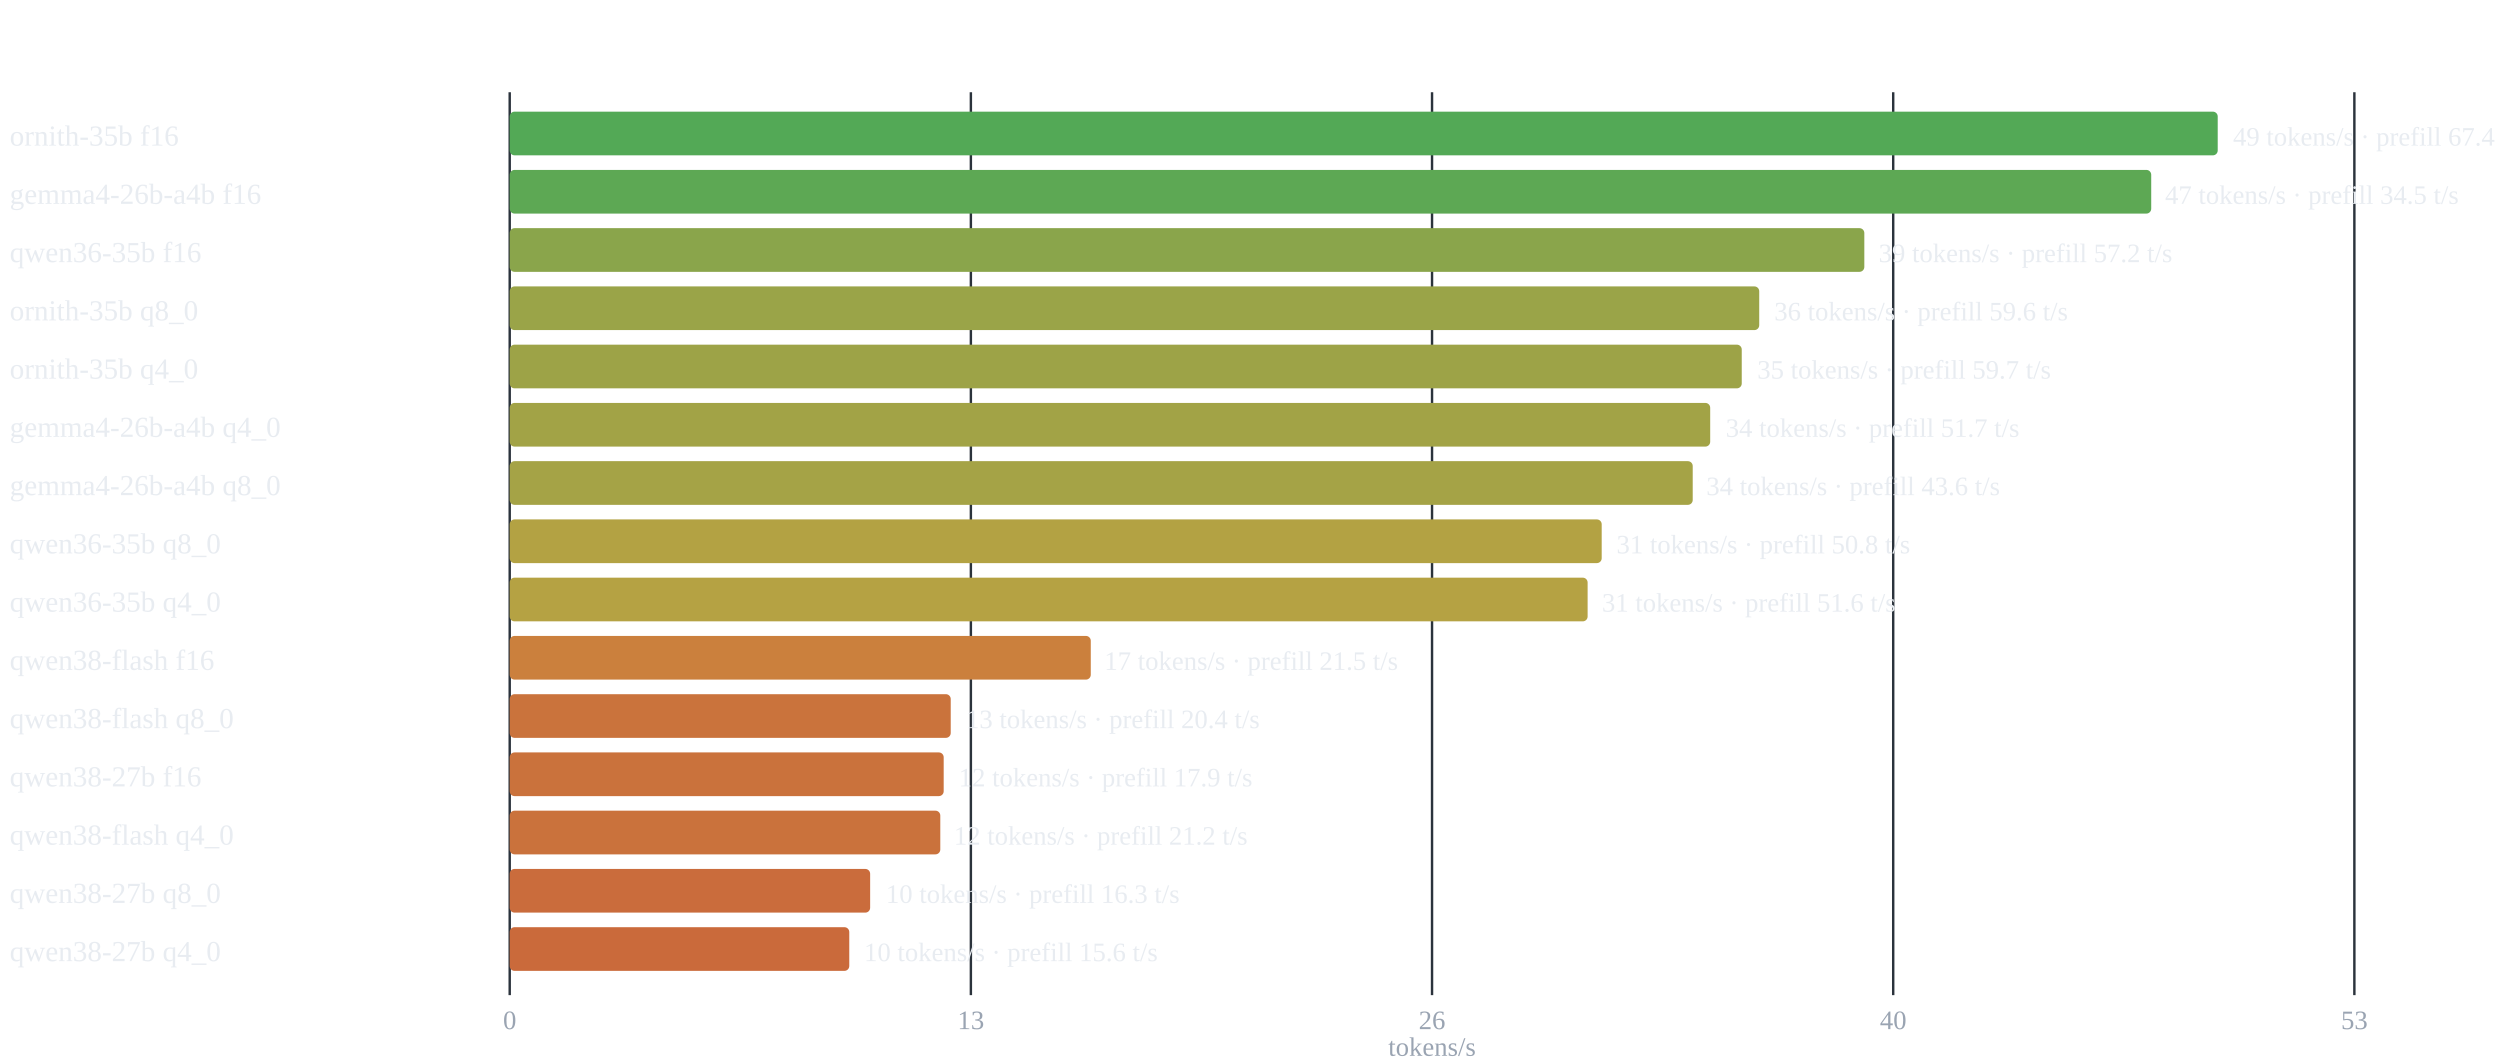
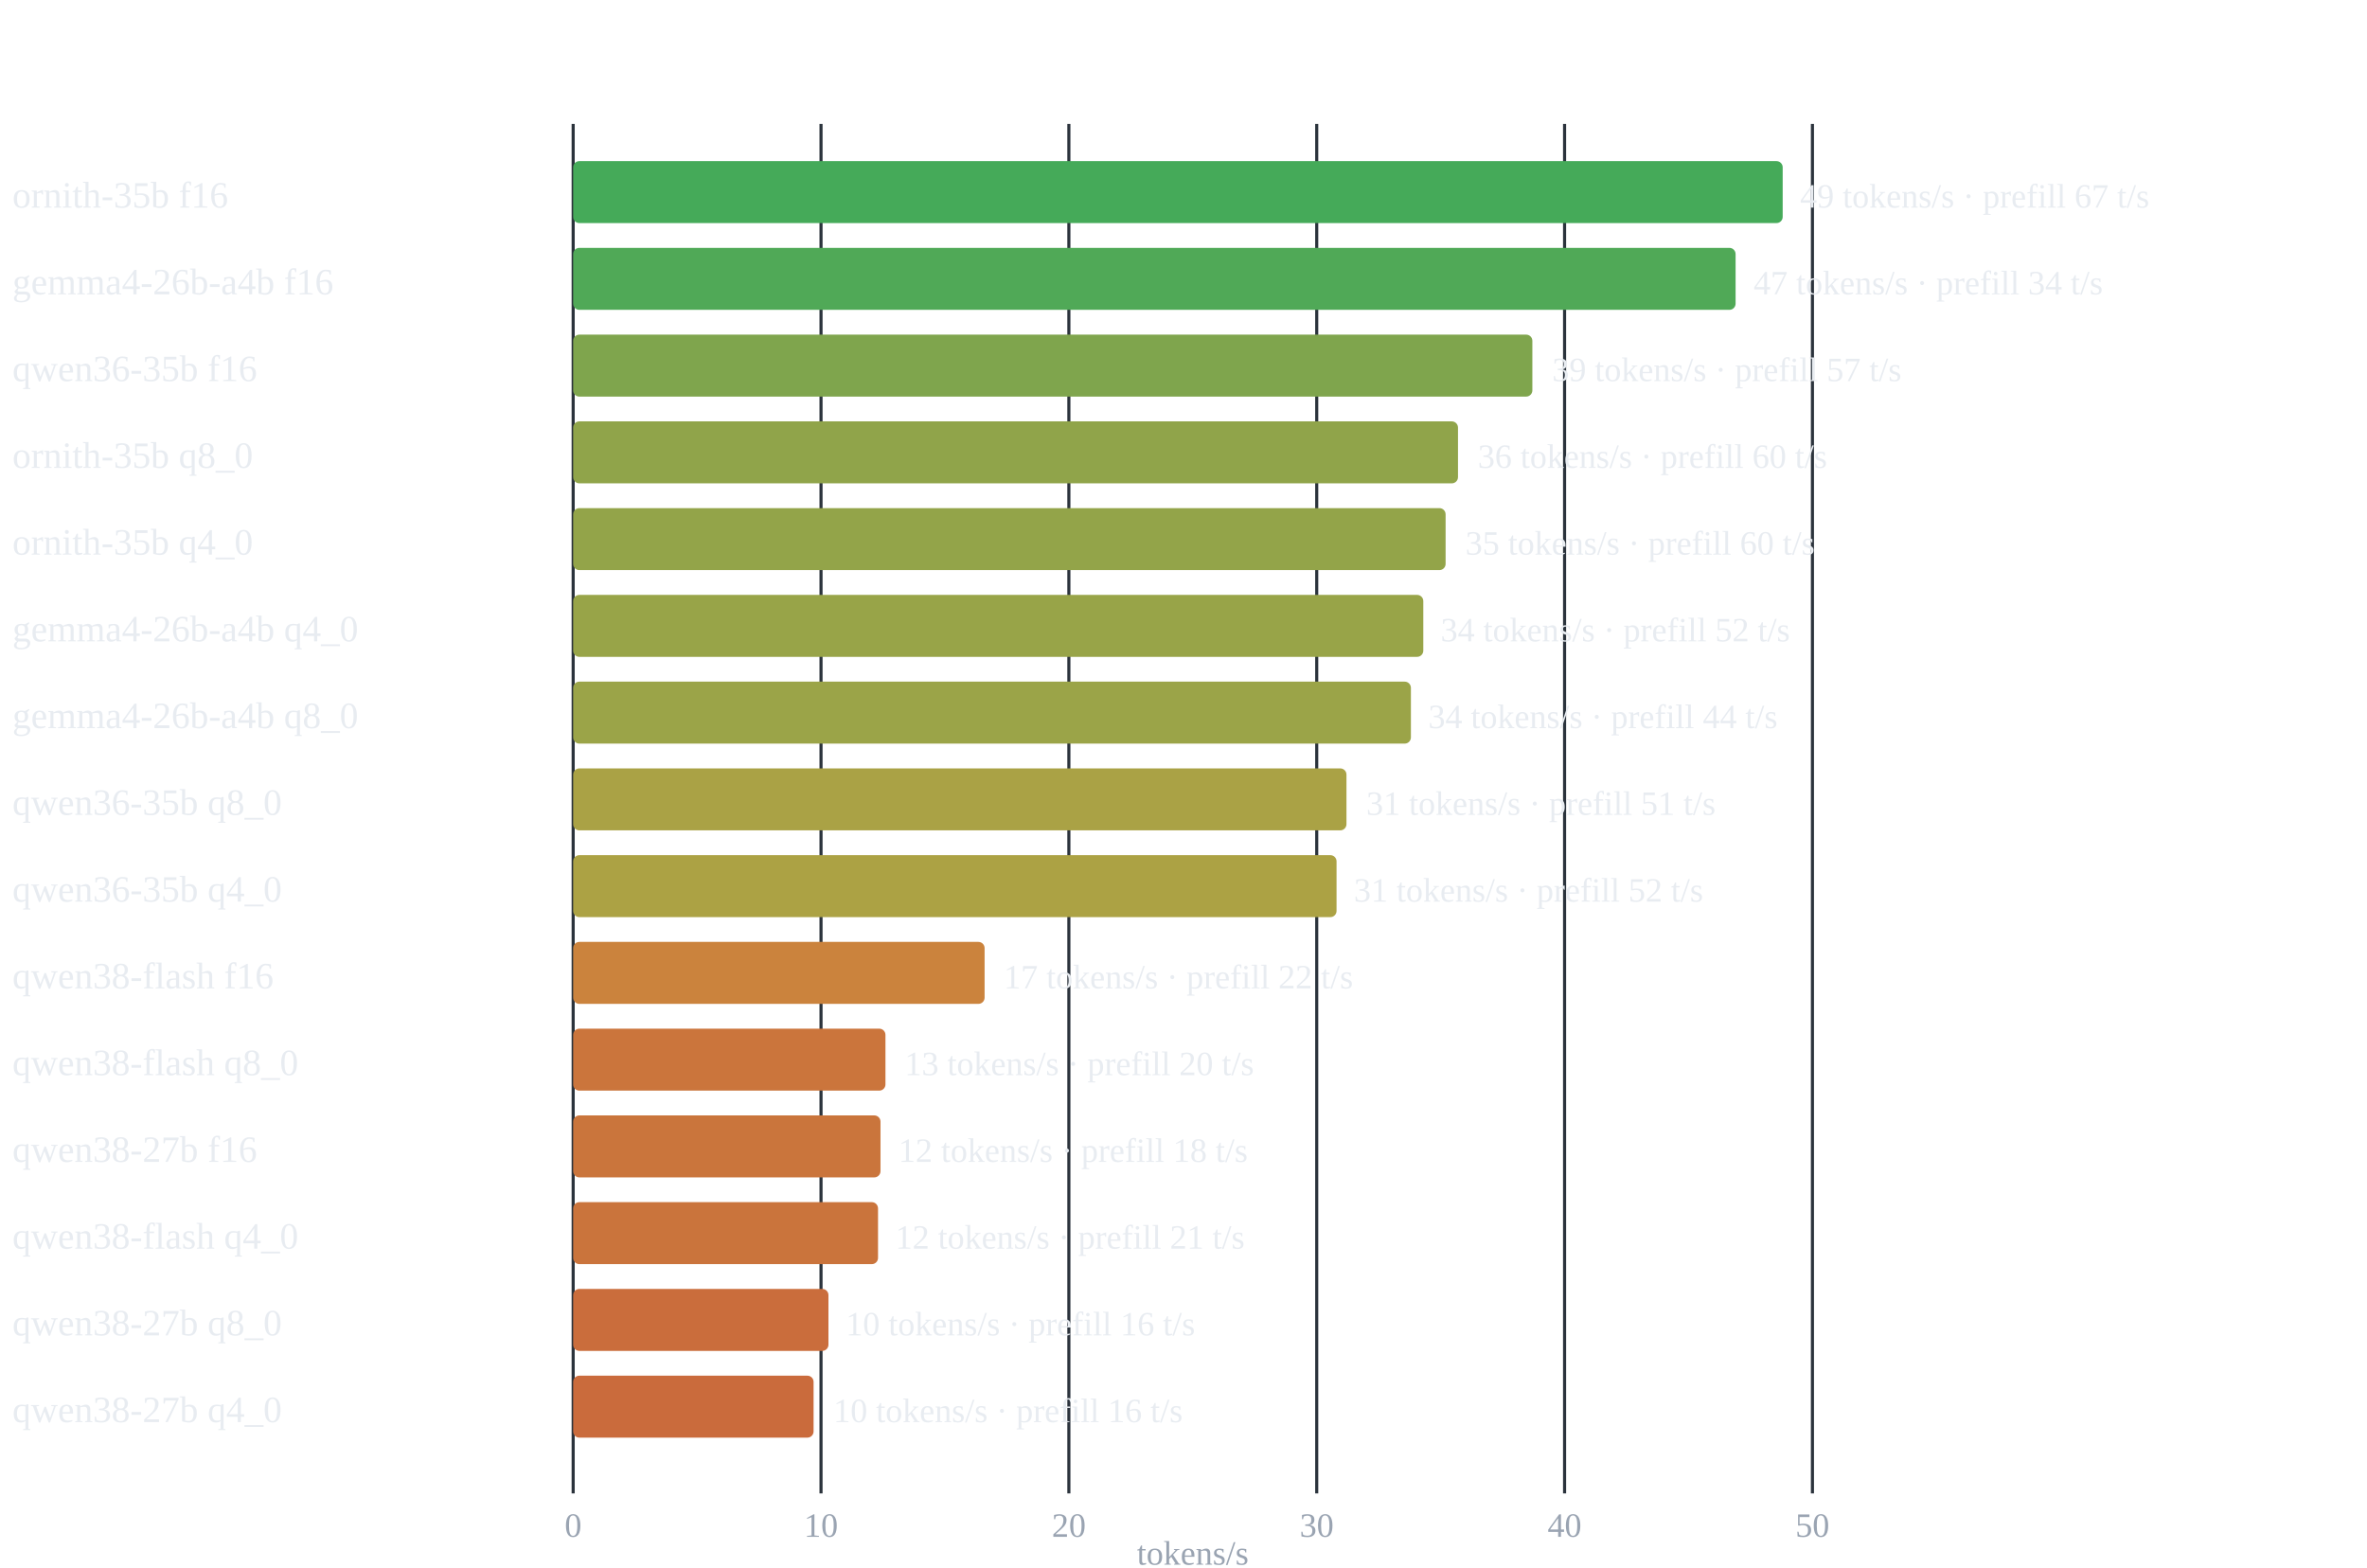
- <svg xmlns="http://www.w3.org/2000/svg" width="1030" height="436" role="img">
-   <line x1="210" y1="38" x2="210" y2="410" stroke="#2b333c" />
-   <text x="210" y="424" fill="#9aa4b2" font-size="11" text-anchor="middle">0</text>
-   <line x1="400" y1="38" x2="400" y2="410" stroke="#2b333c" />
-   <text x="400" y="424" fill="#9aa4b2" font-size="11" text-anchor="middle">13</text>
-   <line x1="590" y1="38" x2="590" y2="410" stroke="#2b333c" />
-   <text x="590" y="424" fill="#9aa4b2" font-size="11" text-anchor="middle">26</text>
-   <line x1="780" y1="38" x2="780" y2="410" stroke="#2b333c" />
-   <text x="780" y="424" fill="#9aa4b2" font-size="11" text-anchor="middle">40</text>
-   <line x1="970" y1="38" x2="970" y2="410" stroke="#2b333c" />
-   <text x="970" y="424" fill="#9aa4b2" font-size="11" text-anchor="middle">53</text>
-   <text x="4" y="60" fill="#e8ecf1" font-size="12">ornith-35b f16</text>
-   <rect x="210" y="46" width="703.7" height="18" rx="2" fill="rgb(83,169,86)" />
-   <text x="920" y="60" fill="#e8ecf1" font-size="11">49 tokens/s · prefill 67.4 t/s</text>
-   <text x="4" y="84" fill="#e8ecf1" font-size="12">gemma4-26b-a4b f16</text>
-   <rect x="210" y="70" width="676.3" height="18" rx="2" fill="rgb(93,168,84)" />
-   <text x="892" y="84" fill="#e8ecf1" font-size="11">47 tokens/s · prefill 34.5 t/s</text>
-   <text x="4" y="108" fill="#e8ecf1" font-size="12">qwen36-35b f16</text>
-   <rect x="210" y="94" width="558.1" height="18" rx="2" fill="rgb(138,165,75)" />
-   <text x="774" y="108" fill="#e8ecf1" font-size="11">39 tokens/s · prefill 57.2 t/s</text>
-   <text x="4" y="132" fill="#e8ecf1" font-size="12">ornith-35b q8_0</text>
-   <rect x="210" y="118" width="514.8" height="18" rx="2" fill="rgb(154,164,72)" />
-   <text x="731" y="132" fill="#e8ecf1" font-size="11">36 tokens/s · prefill 59.6 t/s</text>
-   <text x="4" y="156" fill="#e8ecf1" font-size="12">ornith-35b q4_0</text>
-   <rect x="210" y="142" width="507.6" height="18" rx="2" fill="rgb(157,163,71)" />
-   <text x="724" y="156" fill="#e8ecf1" font-size="11">35 tokens/s · prefill 59.7 t/s</text>
-   <text x="4" y="180" fill="#e8ecf1" font-size="12">gemma4-26b-a4b q4_0</text>
-   <rect x="210" y="166" width="494.6" height="18" rx="2" fill="rgb(162,163,70)" />
-   <text x="711" y="180" fill="#e8ecf1" font-size="11">34 tokens/s · prefill 51.7 t/s</text>
-   <text x="4" y="204" fill="#e8ecf1" font-size="12">gemma4-26b-a4b q8_0</text>
-   <rect x="210" y="190" width="487.4" height="18" rx="2" fill="rgb(165,163,70)" />
-   <text x="703" y="204" fill="#e8ecf1" font-size="11">34 tokens/s · prefill 43.6 t/s</text>
-   <text x="4" y="228" fill="#e8ecf1" font-size="12">qwen36-35b q8_0</text>
-   <rect x="210" y="214" width="449.9" height="18" rx="2" fill="rgb(179,162,67)" />
-   <text x="666" y="228" fill="#e8ecf1" font-size="11">31 tokens/s · prefill 50.8 t/s</text>
-   <text x="4" y="252" fill="#e8ecf1" font-size="12">qwen36-35b q4_0</text>
-   <rect x="210" y="238" width="444.1" height="18" rx="2" fill="rgb(181,162,67)" />
-   <text x="660" y="252" fill="#e8ecf1" font-size="11">31 tokens/s · prefill 51.6 t/s</text>
-   <text x="4" y="276" fill="#e8ecf1" font-size="12">qwen38-flash f16</text>
-   <rect x="210" y="262" width="239.4" height="18" rx="2" fill="rgb(203,128,61)" />
-   <text x="455" y="276" fill="#e8ecf1" font-size="11">17 tokens/s · prefill 21.5 t/s</text>
-   <text x="4" y="300" fill="#e8ecf1" font-size="12">qwen38-flash q8_0</text>
-   <rect x="210" y="286" width="181.7" height="18" rx="2" fill="rgb(202,115,60)" />
-   <text x="398" y="300" fill="#e8ecf1" font-size="11">13 tokens/s · prefill 20.4 t/s</text>
-   <text x="4" y="324" fill="#e8ecf1" font-size="12">qwen38-27b f16</text>
-   <rect x="210" y="310" width="178.8" height="18" rx="2" fill="rgb(202,114,60)" />
-   <text x="395" y="324" fill="#e8ecf1" font-size="11">12 tokens/s · prefill 17.9 t/s</text>
-   <text x="4" y="348" fill="#e8ecf1" font-size="12">qwen38-flash q4_0</text>
-   <rect x="210" y="334" width="177.4" height="18" rx="2" fill="rgb(202,114,60)" />
-   <text x="393" y="348" fill="#e8ecf1" font-size="11">12 tokens/s · prefill 21.2 t/s</text>
-   <text x="4" y="372" fill="#e8ecf1" font-size="12">qwen38-27b q8_0</text>
-   <rect x="210" y="358" width="148.5" height="18" rx="2" fill="rgb(202,108,60)" />
-   <text x="365" y="372" fill="#e8ecf1" font-size="11">10 tokens/s · prefill 16.3 t/s</text>
-   <text x="4" y="396" fill="#e8ecf1" font-size="12">qwen38-27b q4_0</text>
-   <rect x="210" y="382" width="139.9" height="18" rx="2" fill="rgb(202,106,59)" />
-   <text x="356" y="396" fill="#e8ecf1" font-size="11">10 tokens/s · prefill 15.6 t/s</text>
-   <text x="590.0" y="435" fill="#9aa4b2" font-size="11" text-anchor="middle">tokens/s</text>
+ <svg xmlns="http://www.w3.org/2000/svg" width="764" height="506" role="img">
+   <line x1="185" y1="40" x2="185" y2="482" fill="none" stroke="#2b333c" />
+   <text x="185" y="496" fill="#9aa4b2" font-size="11" text-anchor="middle">0</text>
+   <line x1="265" y1="40" x2="265" y2="482" fill="none" stroke="#2b333c" />
+   <text x="265" y="496" fill="#9aa4b2" font-size="11" text-anchor="middle">10</text>
+   <line x1="345" y1="40" x2="345" y2="482" fill="none" stroke="#2b333c" />
+   <text x="345" y="496" fill="#9aa4b2" font-size="11" text-anchor="middle">20</text>
+   <line x1="425" y1="40" x2="425" y2="482" fill="none" stroke="#2b333c" />
+   <text x="425" y="496" fill="#9aa4b2" font-size="11" text-anchor="middle">30</text>
+   <line x1="505" y1="40" x2="505" y2="482" fill="none" stroke="#2b333c" />
+   <text x="505" y="496" fill="#9aa4b2" font-size="11" text-anchor="middle">40</text>
+   <line x1="585" y1="40" x2="585" y2="482" fill="none" stroke="#2b333c" />
+   <text x="585" y="496" fill="#9aa4b2" font-size="11" text-anchor="middle">50</text>
+   <text x="4" y="67" fill="#e8ecf1" font-size="12">ornith-35b f16</text>
+   <rect x="185" y="52" width="390.4" height="20" rx="2" fill="rgb(69,170,89)" />
+   <text x="581" y="67" fill="#e8ecf1" font-size="11">49 tokens/s · prefill 67 t/s</text>
+   <text x="4" y="95" fill="#e8ecf1" font-size="12">gemma4-26b-a4b f16</text>
+   <rect x="185" y="80" width="375.2" height="20" rx="2" fill="rgb(80,169,87)" />
+   <text x="566" y="95" fill="#e8ecf1" font-size="11">47 tokens/s · prefill 34 t/s</text>
+   <text x="4" y="123" fill="#e8ecf1" font-size="12">qwen36-35b f16</text>
+   <rect x="185" y="108" width="309.6" height="20" rx="2" fill="rgb(127,165,77)" />
+   <text x="501" y="123" fill="#e8ecf1" font-size="11">39 tokens/s · prefill 57 t/s</text>
+   <text x="4" y="151" fill="#e8ecf1" font-size="12">ornith-35b q8_0</text>
+   <rect x="185" y="136" width="285.6" height="20" rx="2" fill="rgb(144,164,74)" />
+   <text x="477" y="151" fill="#e8ecf1" font-size="11">36 tokens/s · prefill 60 t/s</text>
+   <text x="4" y="179" fill="#e8ecf1" font-size="12">ornith-35b q4_0</text>
+   <rect x="185" y="164" width="281.6" height="20" rx="2" fill="rgb(147,164,73)" />
+   <text x="473" y="179" fill="#e8ecf1" font-size="11">35 tokens/s · prefill 60 t/s</text>
+   <text x="4" y="207" fill="#e8ecf1" font-size="12">gemma4-26b-a4b q4_0</text>
+   <rect x="185" y="192" width="274.4" height="20" rx="2" fill="rgb(152,164,72)" />
+   <text x="465" y="207" fill="#e8ecf1" font-size="11">34 tokens/s · prefill 52 t/s</text>
+   <text x="4" y="235" fill="#e8ecf1" font-size="12">gemma4-26b-a4b q8_0</text>
+   <rect x="185" y="220" width="270.4" height="20" rx="2" fill="rgb(155,164,72)" />
+   <text x="461" y="235" fill="#e8ecf1" font-size="11">34 tokens/s · prefill 44 t/s</text>
+   <text x="4" y="263" fill="#e8ecf1" font-size="12">qwen36-35b q8_0</text>
+   <rect x="185" y="248" width="249.6" height="20" rx="2" fill="rgb(170,162,69)" />
+   <text x="441" y="263" fill="#e8ecf1" font-size="11">31 tokens/s · prefill 51 t/s</text>
+   <text x="4" y="291" fill="#e8ecf1" font-size="12">qwen36-35b q4_0</text>
+   <rect x="185" y="276" width="246.4" height="20" rx="2" fill="rgb(172,162,68)" />
+   <text x="437" y="291" fill="#e8ecf1" font-size="11">31 tokens/s · prefill 52 t/s</text>
+   <text x="4" y="319" fill="#e8ecf1" font-size="12">qwen38-flash f16</text>
+   <rect x="185" y="304" width="132.8" height="20" rx="2" fill="rgb(203,131,61)" />
+   <text x="324" y="319" fill="#e8ecf1" font-size="11">17 tokens/s · prefill 22 t/s</text>
+   <text x="4" y="347" fill="#e8ecf1" font-size="12">qwen38-flash q8_0</text>
+   <rect x="185" y="332" width="100.8" height="20" rx="2" fill="rgb(203,117,60)" />
+   <text x="292" y="347" fill="#e8ecf1" font-size="11">13 tokens/s · prefill 20 t/s</text>
+   <text x="4" y="375" fill="#e8ecf1" font-size="12">qwen38-27b f16</text>
+   <rect x="185" y="360" width="99.2" height="20" rx="2" fill="rgb(202,117,60)" />
+   <text x="290" y="375" fill="#e8ecf1" font-size="11">12 tokens/s · prefill 18 t/s</text>
+   <text x="4" y="403" fill="#e8ecf1" font-size="12">qwen38-flash q4_0</text>
+   <rect x="185" y="388" width="98.4" height="20" rx="2" fill="rgb(202,116,60)" />
+   <text x="289" y="403" fill="#e8ecf1" font-size="11">12 tokens/s · prefill 21 t/s</text>
+   <text x="4" y="431" fill="#e8ecf1" font-size="12">qwen38-27b q8_0</text>
+   <rect x="185" y="416" width="82.4" height="20" rx="2" fill="rgb(202,109,60)" />
+   <text x="273" y="431" fill="#e8ecf1" font-size="11">10 tokens/s · prefill 16 t/s</text>
+   <text x="4" y="459" fill="#e8ecf1" font-size="12">qwen38-27b q4_0</text>
+   <rect x="185" y="444" width="77.6" height="20" rx="2" fill="rgb(202,107,60)" />
+   <text x="269" y="459" fill="#e8ecf1" font-size="11">10 tokens/s · prefill 16 t/s</text>
+   <text x="385.0" y="505" fill="#9aa4b2" font-size="11" text-anchor="middle">tokens/s</text>
</svg>
